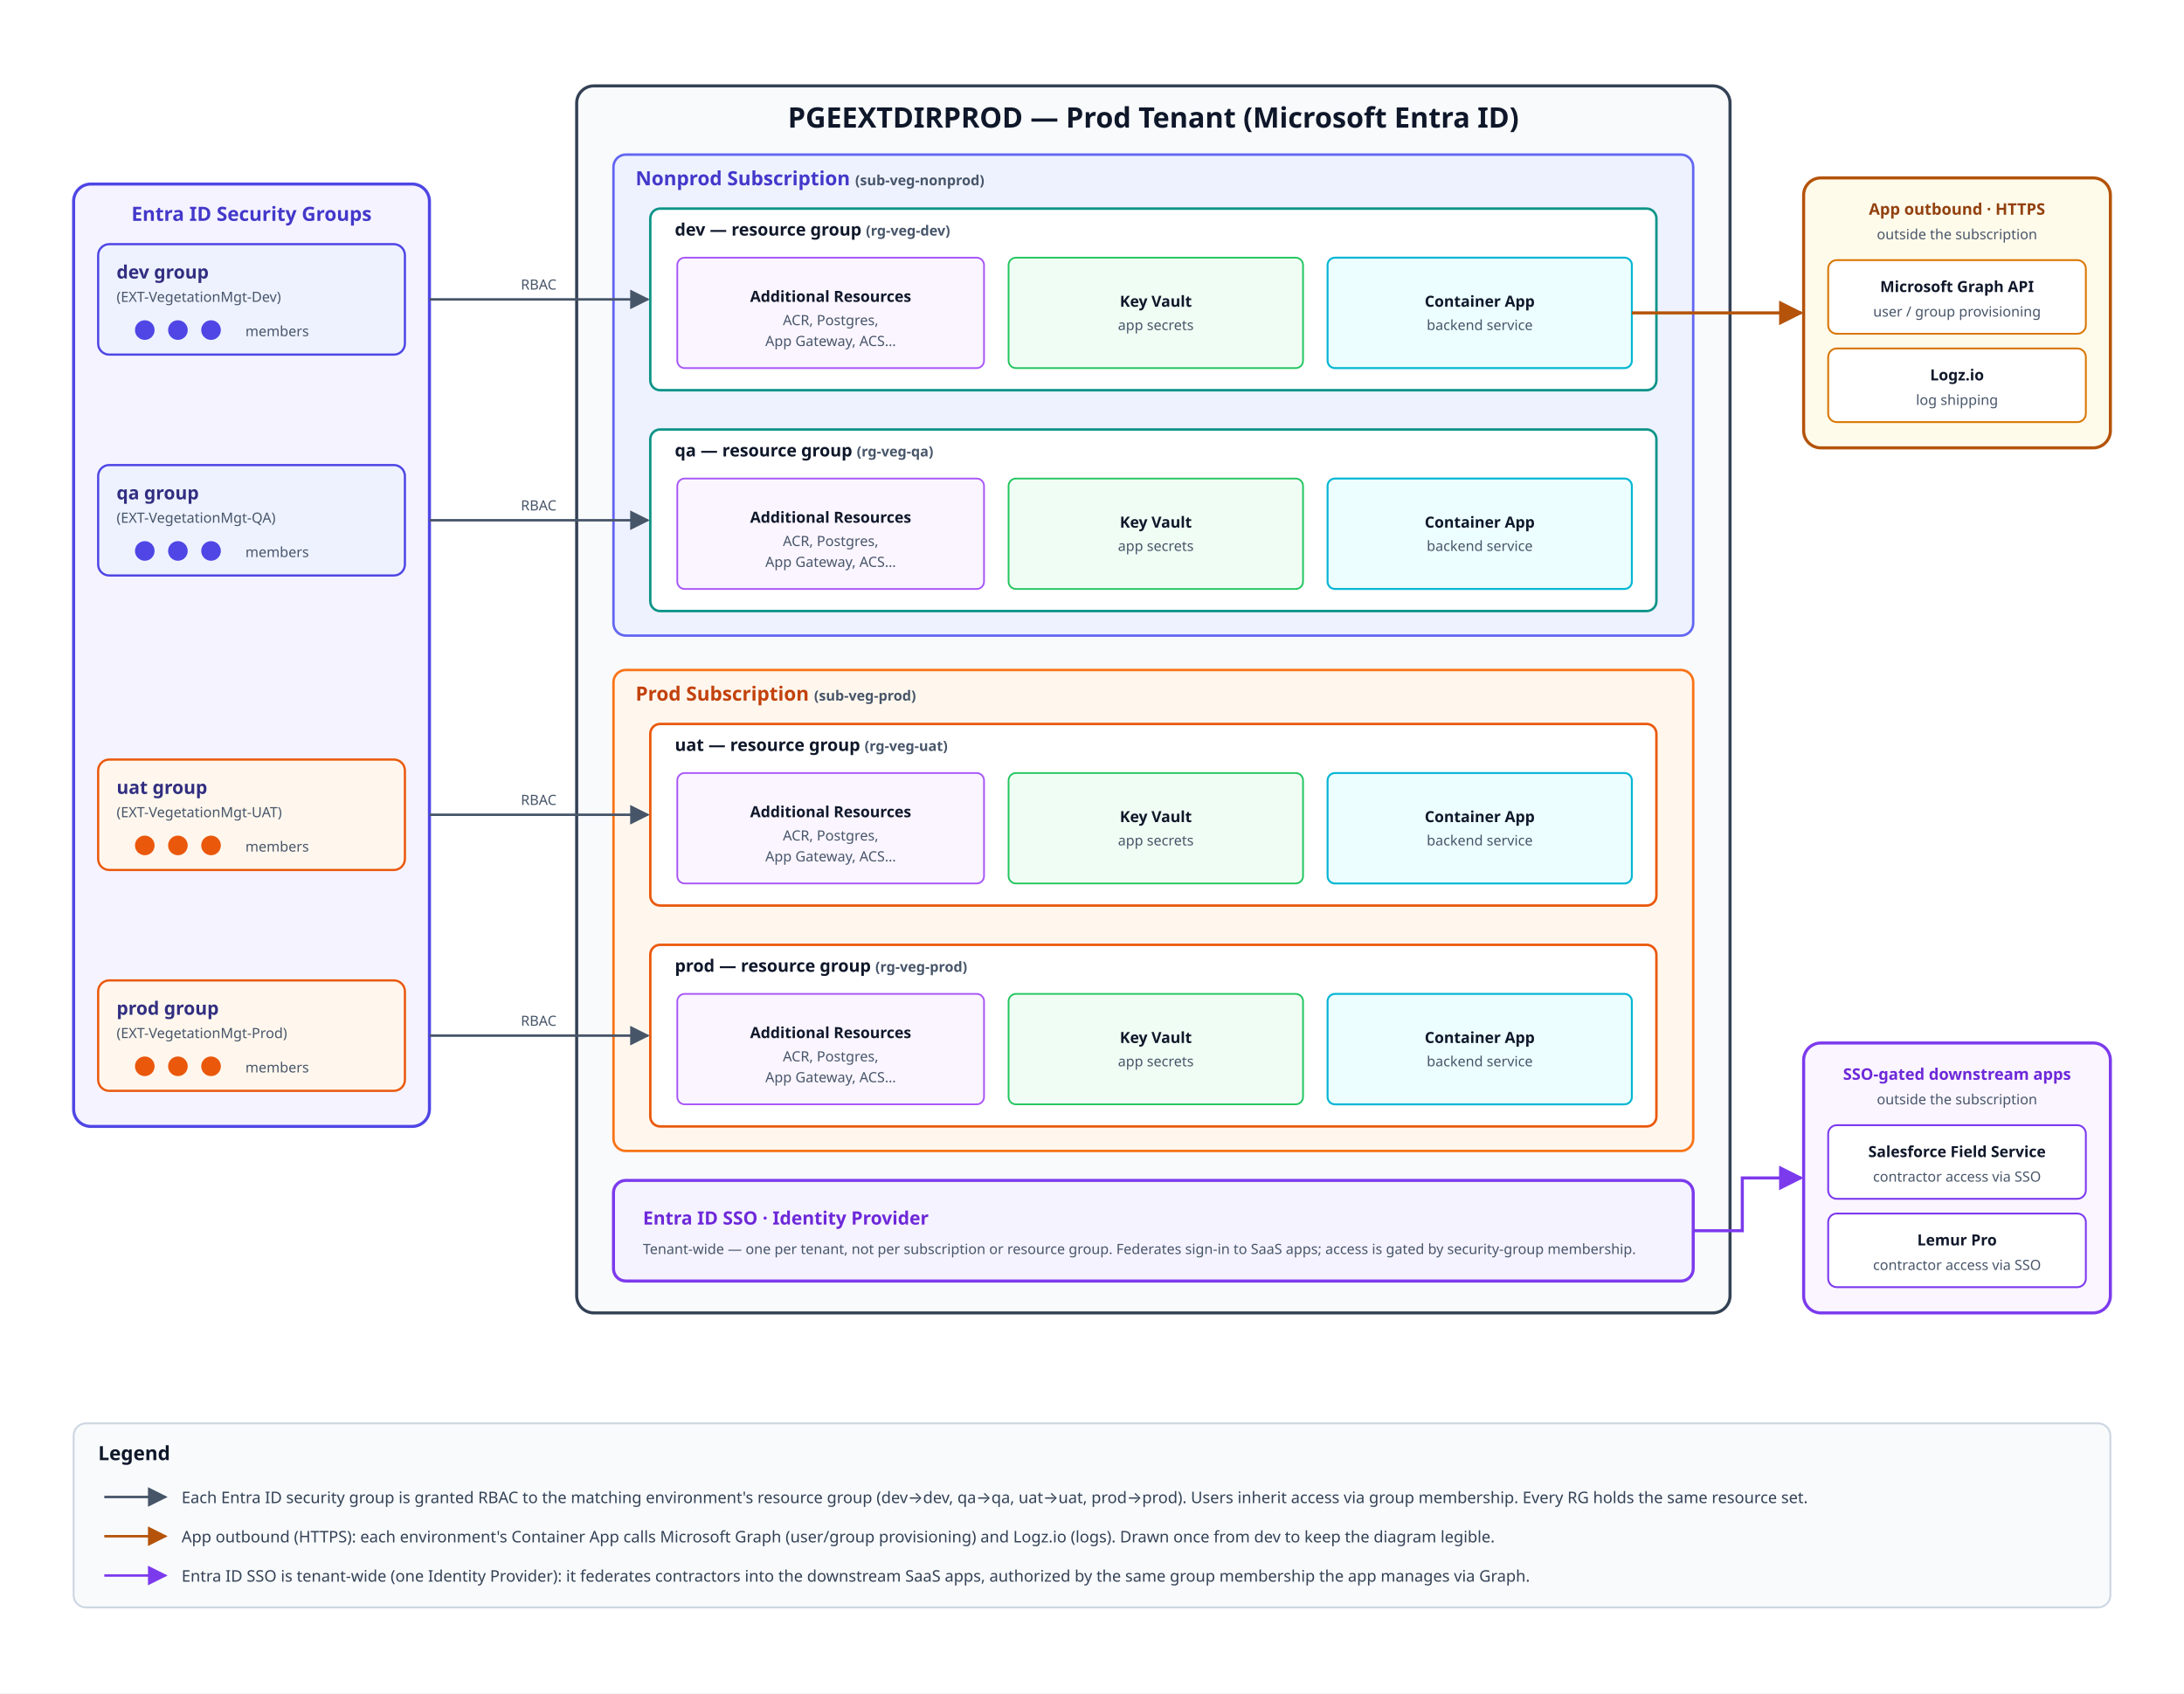
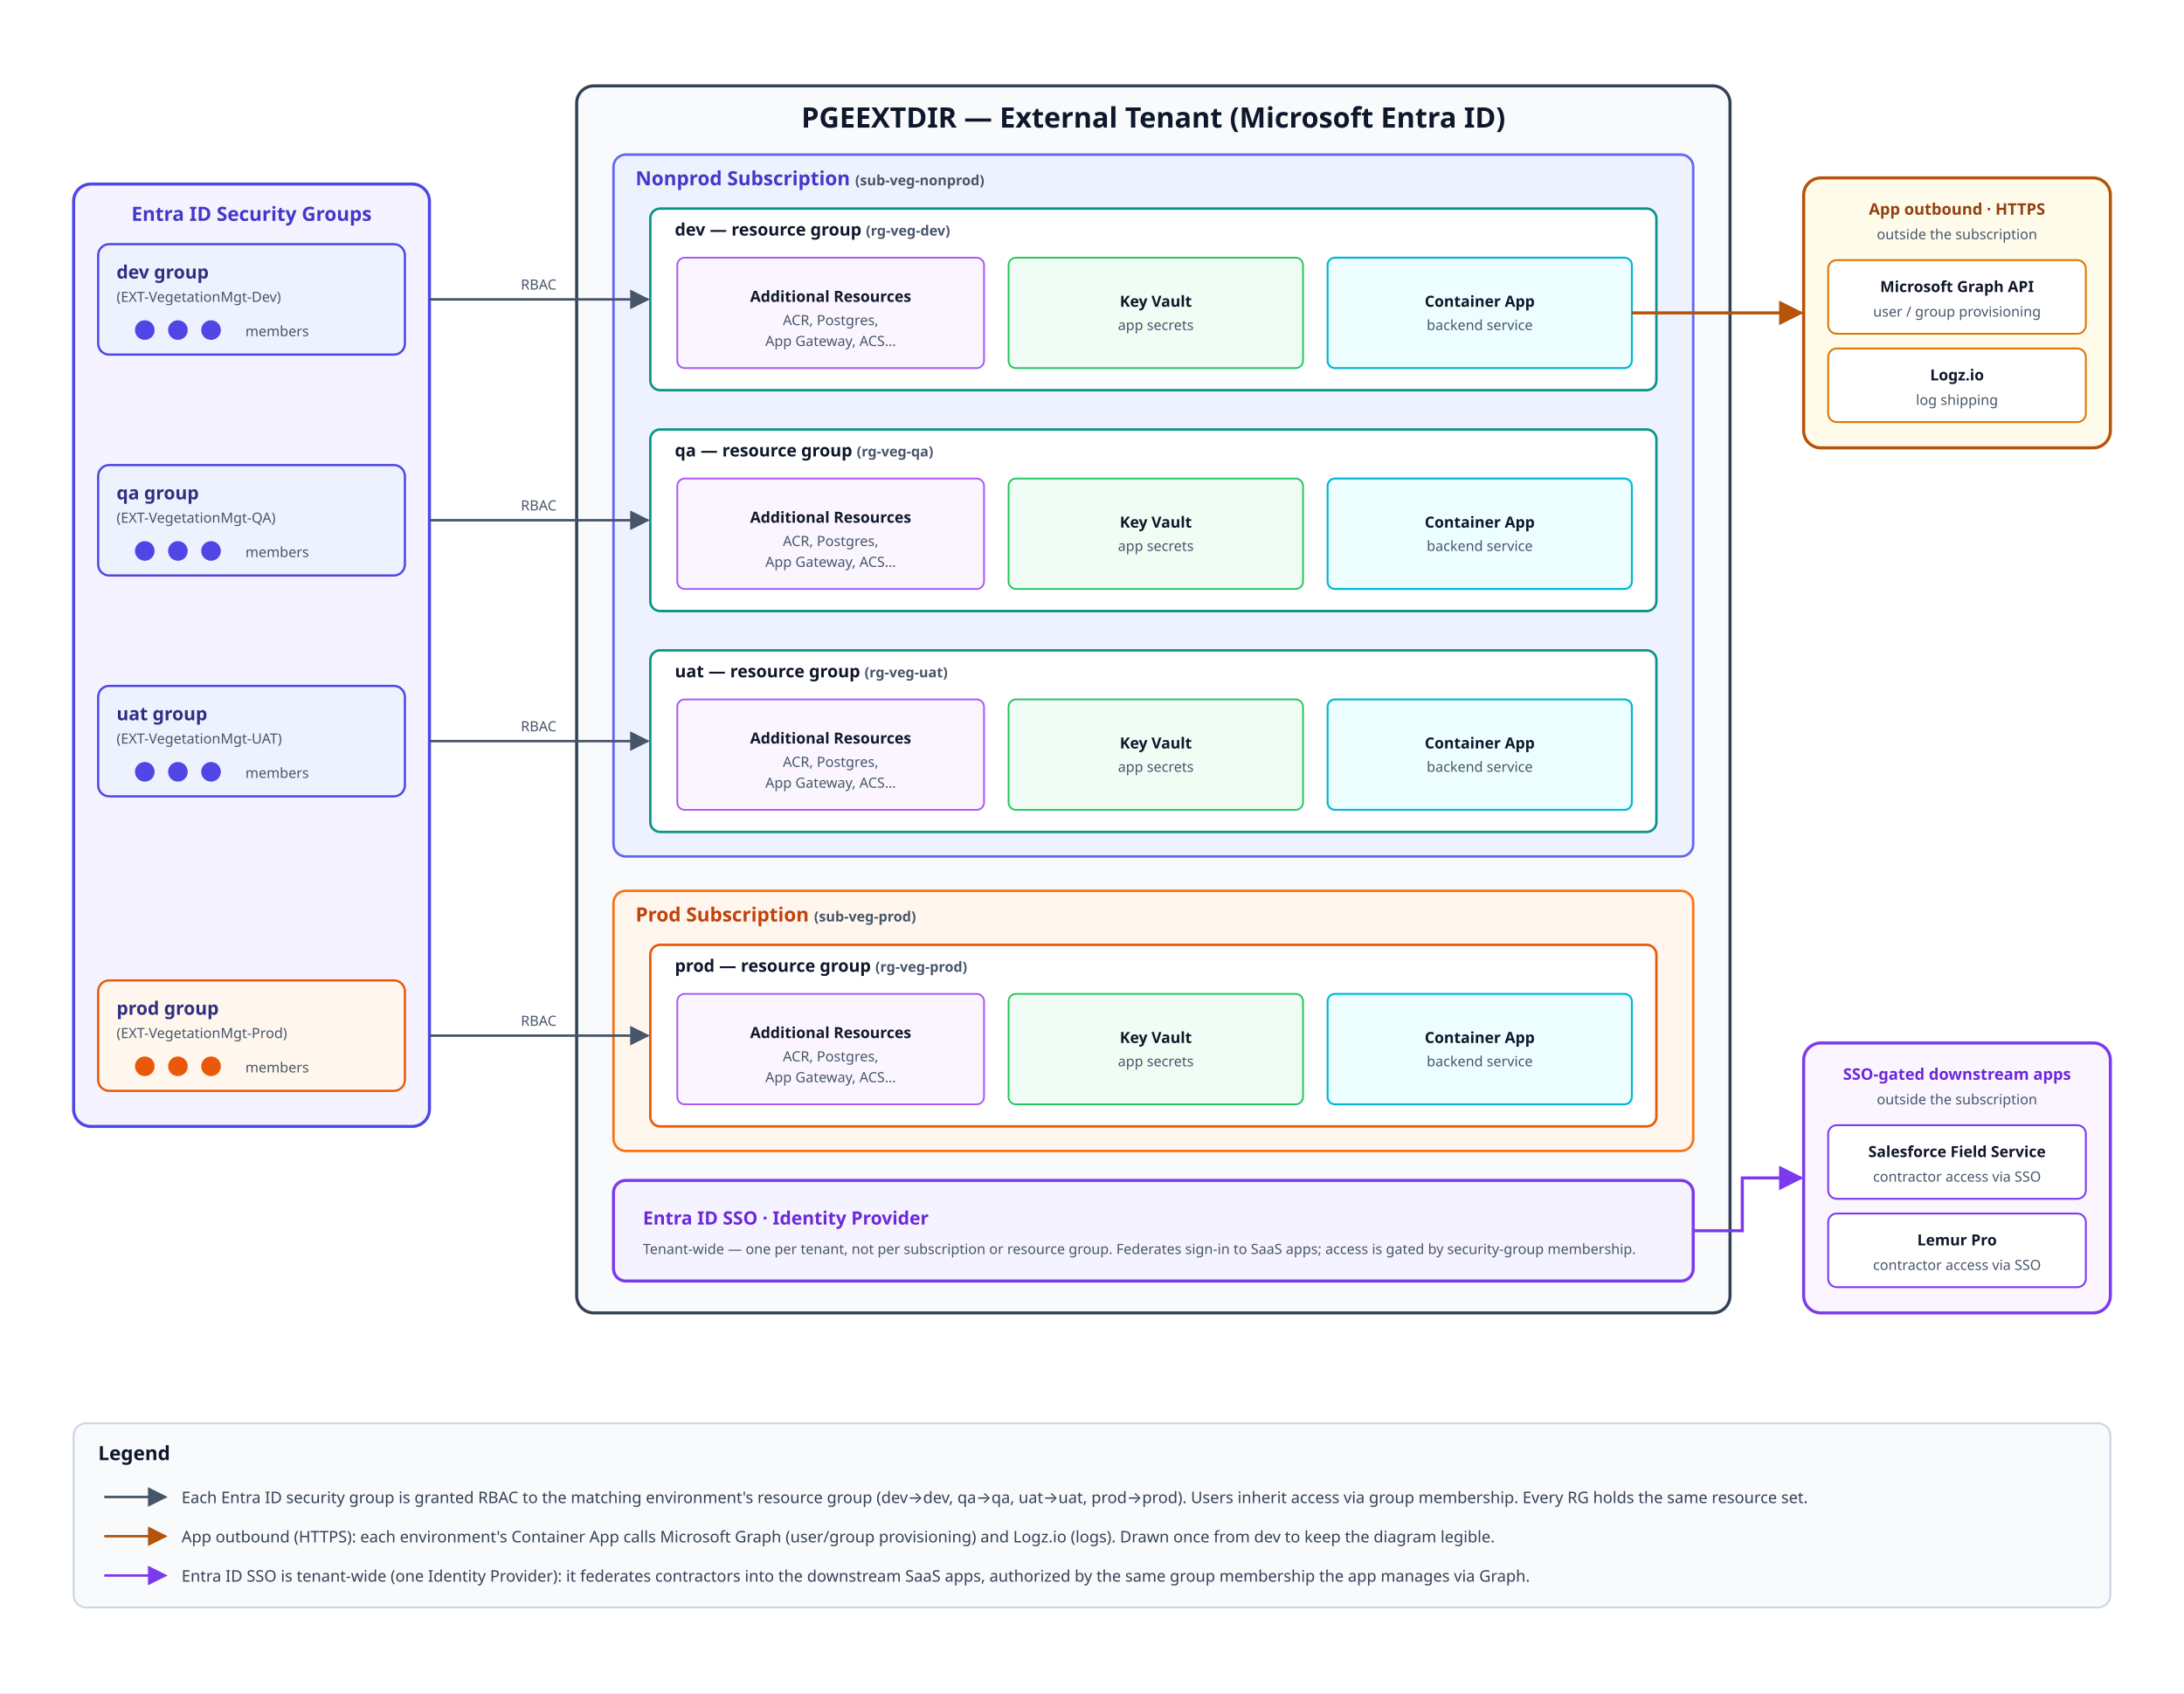
<svg xmlns="http://www.w3.org/2000/svg" width="1780" height="1380" viewBox="0 0 1780 1380" font-family="'Segoe UI', system-ui, -apple-system, sans-serif">
  <defs>
    <marker id="arrow" viewBox="0 0 10 10" refX="9" refY="5" markerWidth="8" markerHeight="8" orient="auto-start-reverse">
      <path d="M0,0 L10,5 L0,10 z" fill="#475569" />
    </marker>
    <marker id="arrowExt" viewBox="0 0 10 10" refX="9" refY="5" markerWidth="8" markerHeight="8" orient="auto-start-reverse">
      <path d="M0,0 L10,5 L0,10 z" fill="#b45309" />
    </marker>
    <marker id="arrowSso" viewBox="0 0 10 10" refX="9" refY="5" markerWidth="8" markerHeight="8" orient="auto-start-reverse">
      <path d="M0,0 L10,5 L0,10 z" fill="#7c3aed" />
    </marker>
    <style>
      .title    { font-size: 23px; font-weight: 700; fill: #0f172a; }
      .subtitle { font-size: 16px; font-weight: 700; }
      .rglabel  { font-size: 14px; font-weight: 700; fill: #0f172a; }
      .res      { font-size: 12.5px; font-weight: 600; fill: #0f172a; }
      .grp      { font-size: 15px; font-weight: 700; fill: #312e81; }
      .small    { font-size: 11.5px; fill: #475569; }
      .legend   { font-size: 13px; fill: #334155; }
      .extlbl   { font-size: 13px; font-weight: 700; }
      .issue    { font-size: 15px; font-weight: 700; fill: #6d28d9; }
    </style>
  </defs>
  <rect x="0" y="0" width="1780" height="1380" fill="#ffffff" />
  <rect x="470" y="70" width="940" height="1000" rx="14" fill="#f8fafc" stroke="#334155" stroke-width="2.5" />
-   <text x="940" y="104" text-anchor="middle" class="title">PGEEXTDIRPROD — Prod Tenant (Microsoft Entra ID)</text>
-   <rect x="500" y="126" width="880" height="392" rx="10" fill="#eef2ff" stroke="#6366f1" stroke-width="2" />
+   <text x="940" y="104" text-anchor="middle" class="title">PGEEXTDIR — External Tenant (Microsoft Entra ID)</text>
+   <rect x="500" y="126" width="880" height="572" rx="10" fill="#eef2ff" stroke="#6366f1" stroke-width="2" />
  <text x="518" y="151" class="subtitle" fill="#4338ca">Nonprod Subscription <tspan class="small" fill="#6366f1">(sub-veg-nonprod)</tspan>
  </text>
  <rect x="530" y="170" width="820" height="148" rx="8" fill="#ffffff" stroke="#0d9488" stroke-width="2" />
  <text x="550" y="192" class="rglabel">dev — resource group <tspan class="small">(rg-veg-dev)</tspan>
  </text>
  <rect x="552" y="210" width="250" height="90" rx="6" fill="#faf5ff" stroke="#a855f7" stroke-width="1.4" />
  <text x="677" y="246" text-anchor="middle" class="res">Additional Resources</text>
  <text x="677" y="265" text-anchor="middle" class="small">ACR, Postgres,</text>
  <text x="677" y="282" text-anchor="middle" class="small">App Gateway, ACS…</text>
  <rect x="822" y="210" width="240" height="90" rx="6" fill="#f0fdf4" stroke="#22c55e" stroke-width="1.4" />
  <text x="942" y="250" text-anchor="middle" class="res">Key Vault</text>
  <text x="942" y="269" text-anchor="middle" class="small">app secrets</text>
  <rect x="1082" y="210" width="248" height="90" rx="6" fill="#ecfeff" stroke="#06b6d4" stroke-width="1.6" />
  <text x="1206" y="250" text-anchor="middle" class="res">Container App</text>
  <text x="1206" y="269" text-anchor="middle" class="small">backend service</text>
  <rect x="530" y="350" width="820" height="148" rx="8" fill="#ffffff" stroke="#0d9488" stroke-width="2" />
  <text x="550" y="372" class="rglabel">qa — resource group <tspan class="small">(rg-veg-qa)</tspan>
  </text>
  <rect x="552" y="390" width="250" height="90" rx="6" fill="#faf5ff" stroke="#a855f7" stroke-width="1.4" />
  <text x="677" y="426" text-anchor="middle" class="res">Additional Resources</text>
  <text x="677" y="445" text-anchor="middle" class="small">ACR, Postgres,</text>
  <text x="677" y="462" text-anchor="middle" class="small">App Gateway, ACS…</text>
  <rect x="822" y="390" width="240" height="90" rx="6" fill="#f0fdf4" stroke="#22c55e" stroke-width="1.4" />
  <text x="942" y="430" text-anchor="middle" class="res">Key Vault</text>
  <text x="942" y="449" text-anchor="middle" class="small">app secrets</text>
  <rect x="1082" y="390" width="248" height="90" rx="6" fill="#ecfeff" stroke="#06b6d4" stroke-width="1.6" />
  <text x="1206" y="430" text-anchor="middle" class="res">Container App</text>
  <text x="1206" y="449" text-anchor="middle" class="small">backend service</text>
-   <rect x="500" y="546" width="880" height="392" rx="10" fill="#fff7ed" stroke="#f97316" stroke-width="2" />
-   <text x="518" y="571" class="subtitle" fill="#c2410c">Prod Subscription <tspan class="small" fill="#f97316">(sub-veg-prod)</tspan>
+   <rect x="530" y="530" width="820" height="148" rx="8" fill="#ffffff" stroke="#0d9488" stroke-width="2" />
+   <text x="550" y="552" class="rglabel">uat — resource group <tspan class="small">(rg-veg-uat)</tspan>
  </text>
-   <rect x="530" y="590" width="820" height="148" rx="8" fill="#ffffff" stroke="#ea580c" stroke-width="2" />
-   <text x="550" y="612" class="rglabel">uat — resource group <tspan class="small">(rg-veg-uat)</tspan>
+   <rect x="552" y="570" width="250" height="90" rx="6" fill="#faf5ff" stroke="#a855f7" stroke-width="1.4" />
+   <text x="677" y="606" text-anchor="middle" class="res">Additional Resources</text>
+   <text x="677" y="625" text-anchor="middle" class="small">ACR, Postgres,</text>
+   <text x="677" y="642" text-anchor="middle" class="small">App Gateway, ACS…</text>
+   <rect x="822" y="570" width="240" height="90" rx="6" fill="#f0fdf4" stroke="#22c55e" stroke-width="1.4" />
+   <text x="942" y="610" text-anchor="middle" class="res">Key Vault</text>
+   <text x="942" y="629" text-anchor="middle" class="small">app secrets</text>
+   <rect x="1082" y="570" width="248" height="90" rx="6" fill="#ecfeff" stroke="#06b6d4" stroke-width="1.6" />
+   <text x="1206" y="610" text-anchor="middle" class="res">Container App</text>
+   <text x="1206" y="629" text-anchor="middle" class="small">backend service</text>
+   <rect x="500" y="726" width="880" height="212" rx="10" fill="#fff7ed" stroke="#f97316" stroke-width="2" />
+   <text x="518" y="751" class="subtitle" fill="#c2410c">Prod Subscription <tspan class="small" fill="#f97316">(sub-veg-prod)</tspan>
  </text>
-   <rect x="552" y="630" width="250" height="90" rx="6" fill="#faf5ff" stroke="#a855f7" stroke-width="1.4" />
-   <text x="677" y="666" text-anchor="middle" class="res">Additional Resources</text>
-   <text x="677" y="685" text-anchor="middle" class="small">ACR, Postgres,</text>
-   <text x="677" y="702" text-anchor="middle" class="small">App Gateway, ACS…</text>
-   <rect x="822" y="630" width="240" height="90" rx="6" fill="#f0fdf4" stroke="#22c55e" stroke-width="1.4" />
-   <text x="942" y="670" text-anchor="middle" class="res">Key Vault</text>
-   <text x="942" y="689" text-anchor="middle" class="small">app secrets</text>
-   <rect x="1082" y="630" width="248" height="90" rx="6" fill="#ecfeff" stroke="#06b6d4" stroke-width="1.6" />
-   <text x="1206" y="670" text-anchor="middle" class="res">Container App</text>
-   <text x="1206" y="689" text-anchor="middle" class="small">backend service</text>
  <rect x="530" y="770" width="820" height="148" rx="8" fill="#ffffff" stroke="#ea580c" stroke-width="2" />
  <text x="550" y="792" class="rglabel">prod — resource group <tspan class="small">(rg-veg-prod)</tspan>
  </text>
  <rect x="552" y="810" width="250" height="90" rx="6" fill="#faf5ff" stroke="#a855f7" stroke-width="1.4" />
  <text x="677" y="846" text-anchor="middle" class="res">Additional Resources</text>
  <text x="677" y="865" text-anchor="middle" class="small">ACR, Postgres,</text>
  <text x="677" y="882" text-anchor="middle" class="small">App Gateway, ACS…</text>
  <rect x="822" y="810" width="240" height="90" rx="6" fill="#f0fdf4" stroke="#22c55e" stroke-width="1.4" />
  <text x="942" y="850" text-anchor="middle" class="res">Key Vault</text>
  <text x="942" y="869" text-anchor="middle" class="small">app secrets</text>
  <rect x="1082" y="810" width="248" height="90" rx="6" fill="#ecfeff" stroke="#06b6d4" stroke-width="1.6" />
  <text x="1206" y="850" text-anchor="middle" class="res">Container App</text>
  <text x="1206" y="869" text-anchor="middle" class="small">backend service</text>
  <rect x="500" y="962" width="880" height="82" rx="10" fill="#f5f3ff" stroke="#7c3aed" stroke-width="2.5" />
  <text x="524" y="998" class="issue">Entra ID SSO · Identity Provider</text>
  <text x="524" y="1022" class="small" fill="#6d28d9">Tenant-wide — one per tenant, not per subscription or resource group. Federates sign-in to SaaS apps; access is gated by security-group membership.</text>
  <rect x="60" y="150" width="290" height="768" rx="14" fill="#f5f3ff" stroke="#4f46e5" stroke-width="2.5" />
  <text x="205" y="180" text-anchor="middle" class="subtitle" fill="#4338ca">Entra ID Security Groups</text>
  <rect x="80" y="199" width="250" height="90" rx="9" fill="#eef2ff" stroke="#4f46e5" stroke-width="1.8" />
  <text x="95" y="227" class="grp">dev group</text>
  <text x="95" y="246" class="small" fill="#4f46e5">(EXT-VegetationMgt-Dev)</text>
  <circle cx="118" cy="269" r="8" fill="#4f46e5" />
  <circle cx="145" cy="269" r="8" fill="#4f46e5" />
  <circle cx="172" cy="269" r="8" fill="#4f46e5" />
  <text x="200" y="274" class="small">members</text>
  <rect x="80" y="379" width="250" height="90" rx="9" fill="#eef2ff" stroke="#4f46e5" stroke-width="1.8" />
  <text x="95" y="407" class="grp">qa group</text>
  <text x="95" y="426" class="small" fill="#4f46e5">(EXT-VegetationMgt-QA)</text>
  <circle cx="118" cy="449" r="8" fill="#4f46e5" />
  <circle cx="145" cy="449" r="8" fill="#4f46e5" />
  <circle cx="172" cy="449" r="8" fill="#4f46e5" />
  <text x="200" y="454" class="small">members</text>
-   <rect x="80" y="619" width="250" height="90" rx="9" fill="#fff7ed" stroke="#ea580c" stroke-width="1.8" />
-   <text x="95" y="647" class="grp" fill="#9a3412">uat group</text>
-   <text x="95" y="666" class="small" fill="#ea580c">(EXT-VegetationMgt-UAT)</text>
-   <circle cx="118" cy="689" r="8" fill="#ea580c" />
-   <circle cx="145" cy="689" r="8" fill="#ea580c" />
-   <circle cx="172" cy="689" r="8" fill="#ea580c" />
-   <text x="200" y="694" class="small">members</text>
+   <rect x="80" y="559" width="250" height="90" rx="9" fill="#eef2ff" stroke="#4f46e5" stroke-width="1.8" />
+   <text x="95" y="587" class="grp">uat group</text>
+   <text x="95" y="606" class="small" fill="#4f46e5">(EXT-VegetationMgt-UAT)</text>
+   <circle cx="118" cy="629" r="8" fill="#4f46e5" />
+   <circle cx="145" cy="629" r="8" fill="#4f46e5" />
+   <circle cx="172" cy="629" r="8" fill="#4f46e5" />
+   <text x="200" y="634" class="small">members</text>
  <rect x="80" y="799" width="250" height="90" rx="9" fill="#fff7ed" stroke="#ea580c" stroke-width="1.8" />
  <text x="95" y="827" class="grp" fill="#9a3412">prod group</text>
  <text x="95" y="846" class="small" fill="#ea580c">(EXT-VegetationMgt-Prod)</text>
  <circle cx="118" cy="869" r="8" fill="#ea580c" />
  <circle cx="145" cy="869" r="8" fill="#ea580c" />
  <circle cx="172" cy="869" r="8" fill="#ea580c" />
  <text x="200" y="874" class="small">members</text>
  <line x1="350" y1="244" x2="528" y2="244" stroke="#475569" stroke-width="2" marker-end="url(#arrow)" />
  <line x1="350" y1="424" x2="528" y2="424" stroke="#475569" stroke-width="2" marker-end="url(#arrow)" />
-   <line x1="350" y1="664" x2="528" y2="664" stroke="#475569" stroke-width="2" marker-end="url(#arrow)" />
+   <line x1="350" y1="604" x2="528" y2="604" stroke="#475569" stroke-width="2" marker-end="url(#arrow)" />
  <line x1="350" y1="844" x2="528" y2="844" stroke="#475569" stroke-width="2" marker-end="url(#arrow)" />
  <text x="439" y="236" text-anchor="middle" class="small">RBAC</text>
  <text x="439" y="416" text-anchor="middle" class="small">RBAC</text>
-   <text x="439" y="656" text-anchor="middle" class="small">RBAC</text>
+   <text x="439" y="596" text-anchor="middle" class="small">RBAC</text>
  <text x="439" y="836" text-anchor="middle" class="small">RBAC</text>
  <rect x="1470" y="145" width="250" height="220" rx="14" fill="#fffbeb" stroke="#b45309" stroke-width="2.5" />
  <text x="1595" y="175" text-anchor="middle" class="extlbl" fill="#92400e">App outbound · HTTPS</text>
  <text x="1595" y="195" text-anchor="middle" class="small">outside the subscription</text>
  <rect x="1490" y="212" width="210" height="60" rx="7" fill="#ffffff" stroke="#d97706" stroke-width="1.5" />
  <text x="1595" y="238" text-anchor="middle" class="res">Microsoft Graph API</text>
  <text x="1595" y="258" text-anchor="middle" class="small">user / group provisioning</text>
  <rect x="1490" y="284" width="210" height="60" rx="7" fill="#ffffff" stroke="#d97706" stroke-width="1.5" />
  <text x="1595" y="310" text-anchor="middle" class="res">Logz.io</text>
  <text x="1595" y="330" text-anchor="middle" class="small">log shipping</text>
  <rect x="1470" y="850" width="250" height="220" rx="14" fill="#faf5ff" stroke="#7c3aed" stroke-width="2.5" />
  <text x="1595" y="880" text-anchor="middle" class="extlbl" fill="#6d28d9">SSO-gated downstream apps</text>
  <text x="1595" y="900" text-anchor="middle" class="small">outside the subscription</text>
  <rect x="1490" y="917" width="210" height="60" rx="7" fill="#ffffff" stroke="#7c3aed" stroke-width="1.5" />
  <text x="1595" y="943" text-anchor="middle" class="res">Salesforce Field Service</text>
  <text x="1595" y="963" text-anchor="middle" class="small">contractor access via SSO</text>
  <rect x="1490" y="989" width="210" height="60" rx="7" fill="#ffffff" stroke="#7c3aed" stroke-width="1.5" />
  <text x="1595" y="1015" text-anchor="middle" class="res">Lemur Pro</text>
  <text x="1595" y="1035" text-anchor="middle" class="small">contractor access via SSO</text>
  <line x1="1330" y1="255" x2="1468" y2="255" stroke="#b45309" stroke-width="2.5" marker-end="url(#arrowExt)" />
  <path d="M1380,1003 L1420,1003 L1420,960 L1468,960" fill="none" stroke="#7c3aed" stroke-width="2.5" marker-end="url(#arrowSso)" />
  <rect x="60" y="1160" width="1660" height="150" rx="10" fill="#f8fafc" stroke="#cbd5e1" stroke-width="1.5" />
  <text x="80" y="1190" class="subtitle" fill="#0f172a">Legend</text>
  <line x1="85" y1="1220" x2="135" y2="1220" stroke="#475569" stroke-width="2" marker-end="url(#arrow)" />
  <text x="148" y="1225" class="legend">Each Entra ID security group is granted RBAC to the matching environment's resource group (dev→dev, qa→qa, uat→uat, prod→prod). Users inherit access via group membership. Every RG holds the same resource set.</text>
  <path d="M85,1252 L135,1252" fill="none" stroke="#b45309" stroke-width="2" marker-end="url(#arrowExt)" />
  <text x="148" y="1257" class="legend">App outbound (HTTPS): each environment's Container App calls Microsoft Graph (user/group provisioning) and Logz.io (logs). Drawn once from dev to keep the diagram legible.</text>
  <path d="M85,1284 L135,1284" fill="none" stroke="#7c3aed" stroke-width="2" marker-end="url(#arrowSso)" />
  <text x="148" y="1289" class="legend">Entra ID SSO is tenant-wide (one Identity Provider): it federates contractors into the downstream SaaS apps, authorized by the same group membership the app manages via Graph.</text>
</svg>
